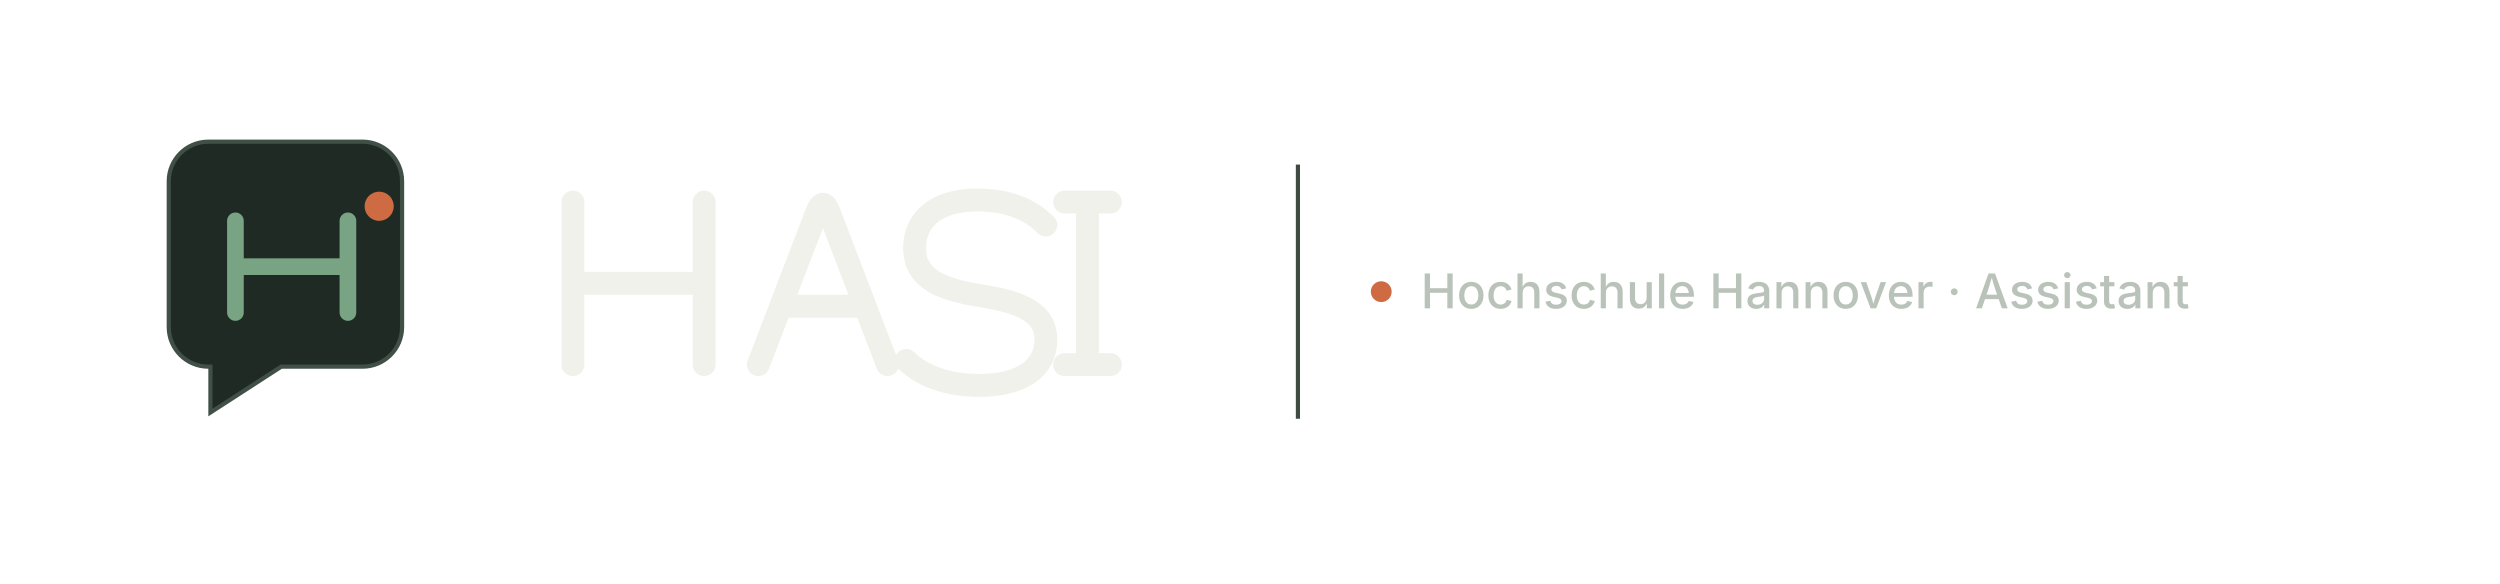
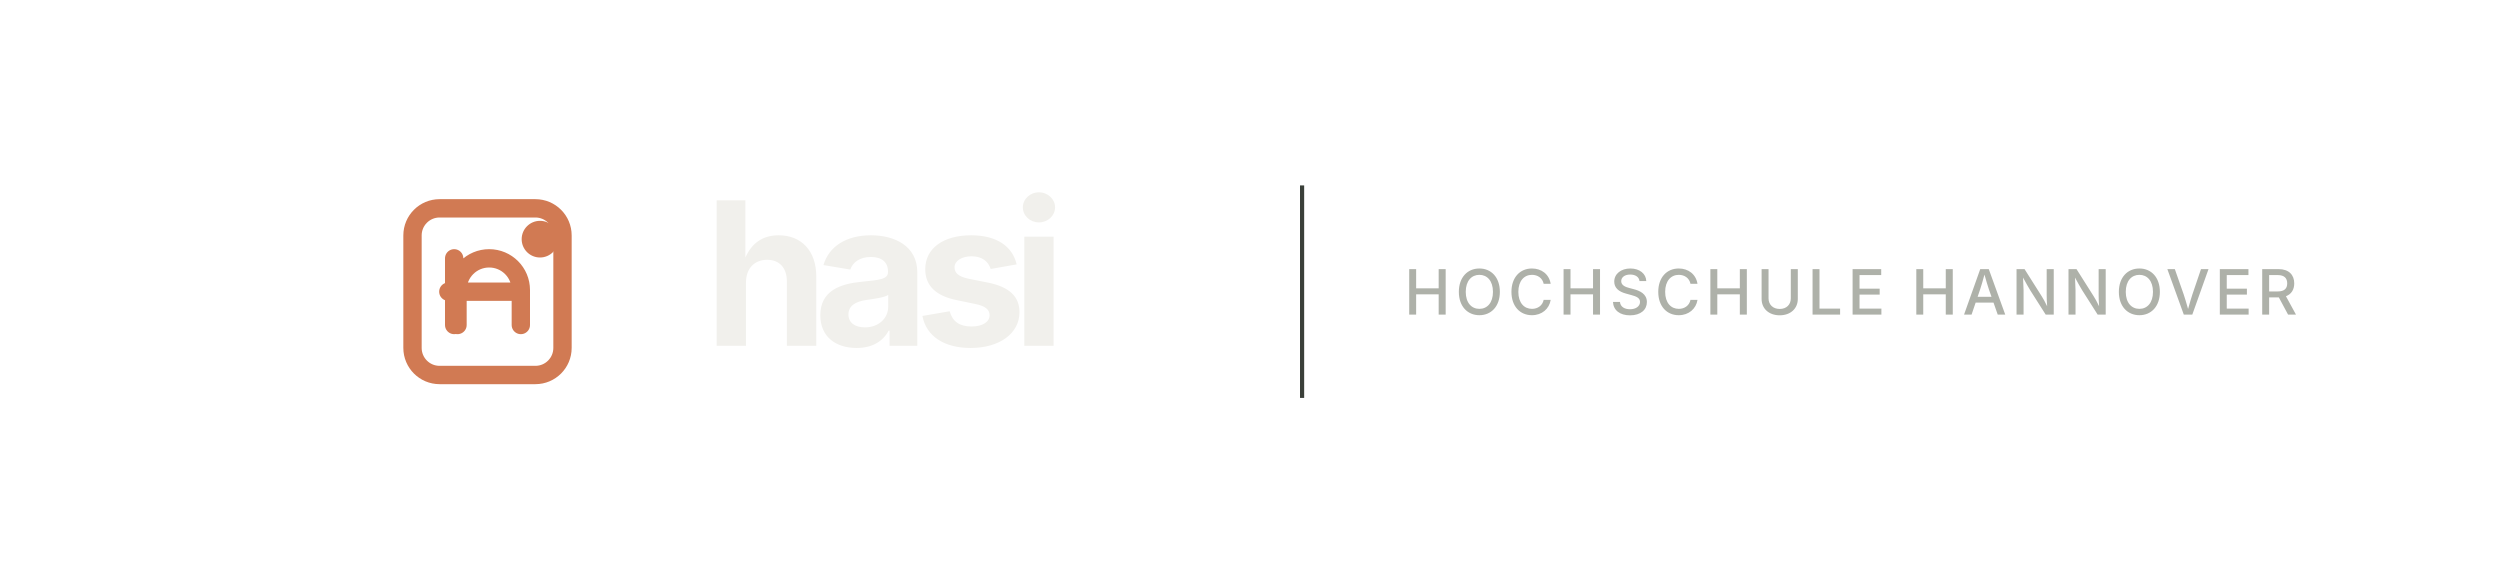
- <svg xmlns="http://www.w3.org/2000/svg" viewBox="0 0 1200 280" role="img" aria-labelledby="title desc">
-   <g transform="translate(52 50)">
-     <path d="M48 18h74a19 19 0 0 1 19 19v70a19 19 0 0 1-19 19H83l-34 22v-22h-1a19 19 0 0 1-19-19V37a19 19 0 0 1 19-19Z" fill="#202a24" stroke="#405047" stroke-width="2" />
-     <path d="M61 100V56m54 44V56M61 78h54" fill="none" stroke="#78a484" stroke-width="8" stroke-linecap="round" stroke-linejoin="round" />
-     <circle cx="130" cy="49" r="7" fill="#cf6b43" />
+ <svg xmlns="http://www.w3.org/2000/svg" width="1200" height="280" viewBox="0 0 1200 280" role="img" aria-labelledby="title desc">
+   <g transform="translate(170 76) scale(4)" fill="none" stroke="#d17a53" stroke-width="2.2" stroke-linecap="round" stroke-linejoin="round" aria-hidden="true">
+     <path d="M7 9.25A3.25 3.25 0 0 1 10.25 6h11.5A3.25 3.25 0 0 1 25 9.25v13.5A3.25 3.25 0 0 1 21.75 26h-11.5A3.25 3.25 0 0 1 7 22.75V9.25Z" />
+     <path d="M12 20V12m8 8v-4.2a3.8 3.8 0 0 0-7.6 0V20m-1.1-4h8" />
+     <circle cx="22.3" cy="9.7" r="2.2" fill="#d17a53" stroke="none" />
  </g>
-   <g transform="translate(270 89)" fill="none" stroke="#f1f1eb" stroke-width="11" stroke-linecap="round" stroke-linejoin="round" aria-hidden="true">
-     <path d="M5 8v78m63-78v78M5 47h63" />
-     <path d="M94 86 122 13q3-8 6 0l28 73m-49-28h36" />
-     <path d="M232 19c-8-8-19-12-33-12-19 0-30 9-30 23 0 15 13 20 32 23 19 3 31 8 31 21 0 14-12 22-32 22-14 0-27-4-35-12" />
-     <path d="M252 8v78m-11-78h22m-22 78h22" />
-   </g>
-   <path d="M623 79v122" stroke="#3e4a42" stroke-width="2" />
-   <circle cx="663" cy="140" r="5" fill="#cf6b43" />
-   <text x="682" y="148" fill="#bac3ba" font-family="-apple-system,BlinkMacSystemFont,'Segoe UI',sans-serif" font-size="23" font-weight="500" letter-spacing="0.15">Hochschule Hannover · Assistant</text>
+   <text x="338" y="166" fill="#f1f0ec" font-family="-apple-system, BlinkMacSystemFont, 'SF Pro Display', 'SF Pro Text', 'Segoe UI', sans-serif" font-size="96" font-weight="680" letter-spacing="-0.075em">hasi</text>
+   <path d="M625 89v102" stroke="#3a3f39" stroke-width="2" />
+   <text x="674" y="151" fill="#aeb1a9" font-family="-apple-system, BlinkMacSystemFont, 'SF Pro Display', 'SF Pro Text', 'Segoe UI', sans-serif" font-size="30" font-weight="500" letter-spacing="0.075em">HOCHSCHULE HANNOVER</text>
</svg>
